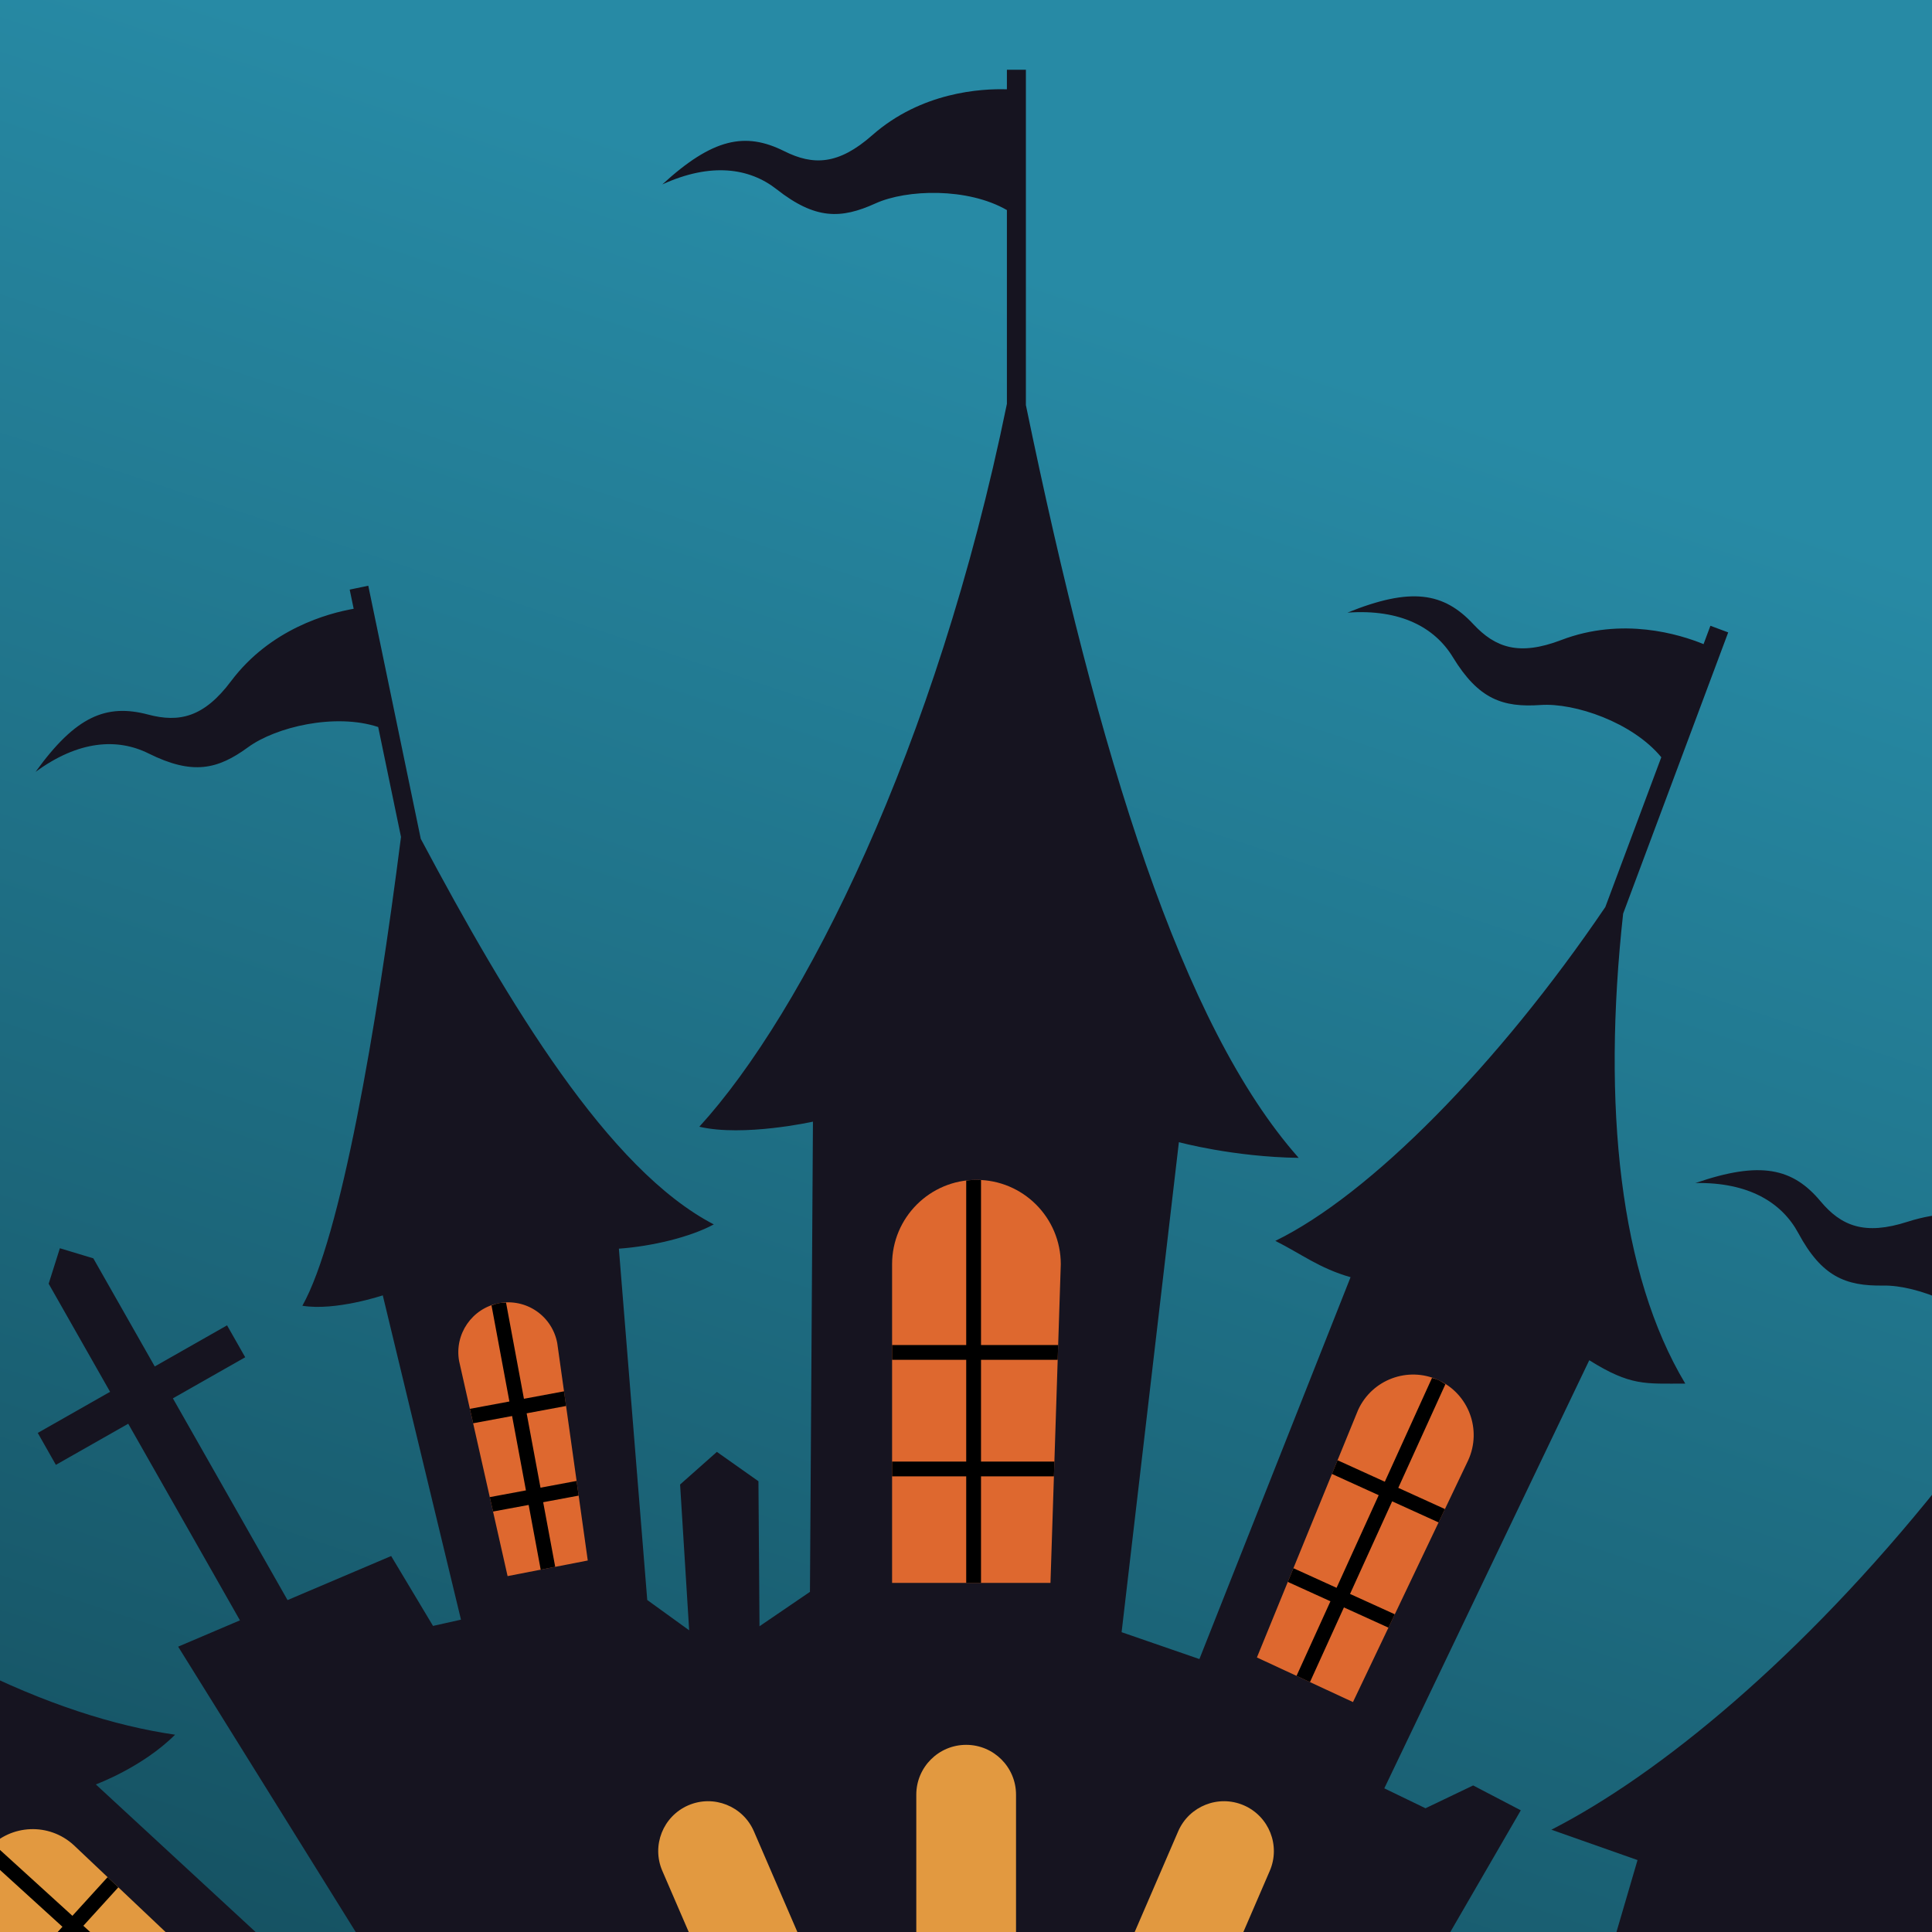
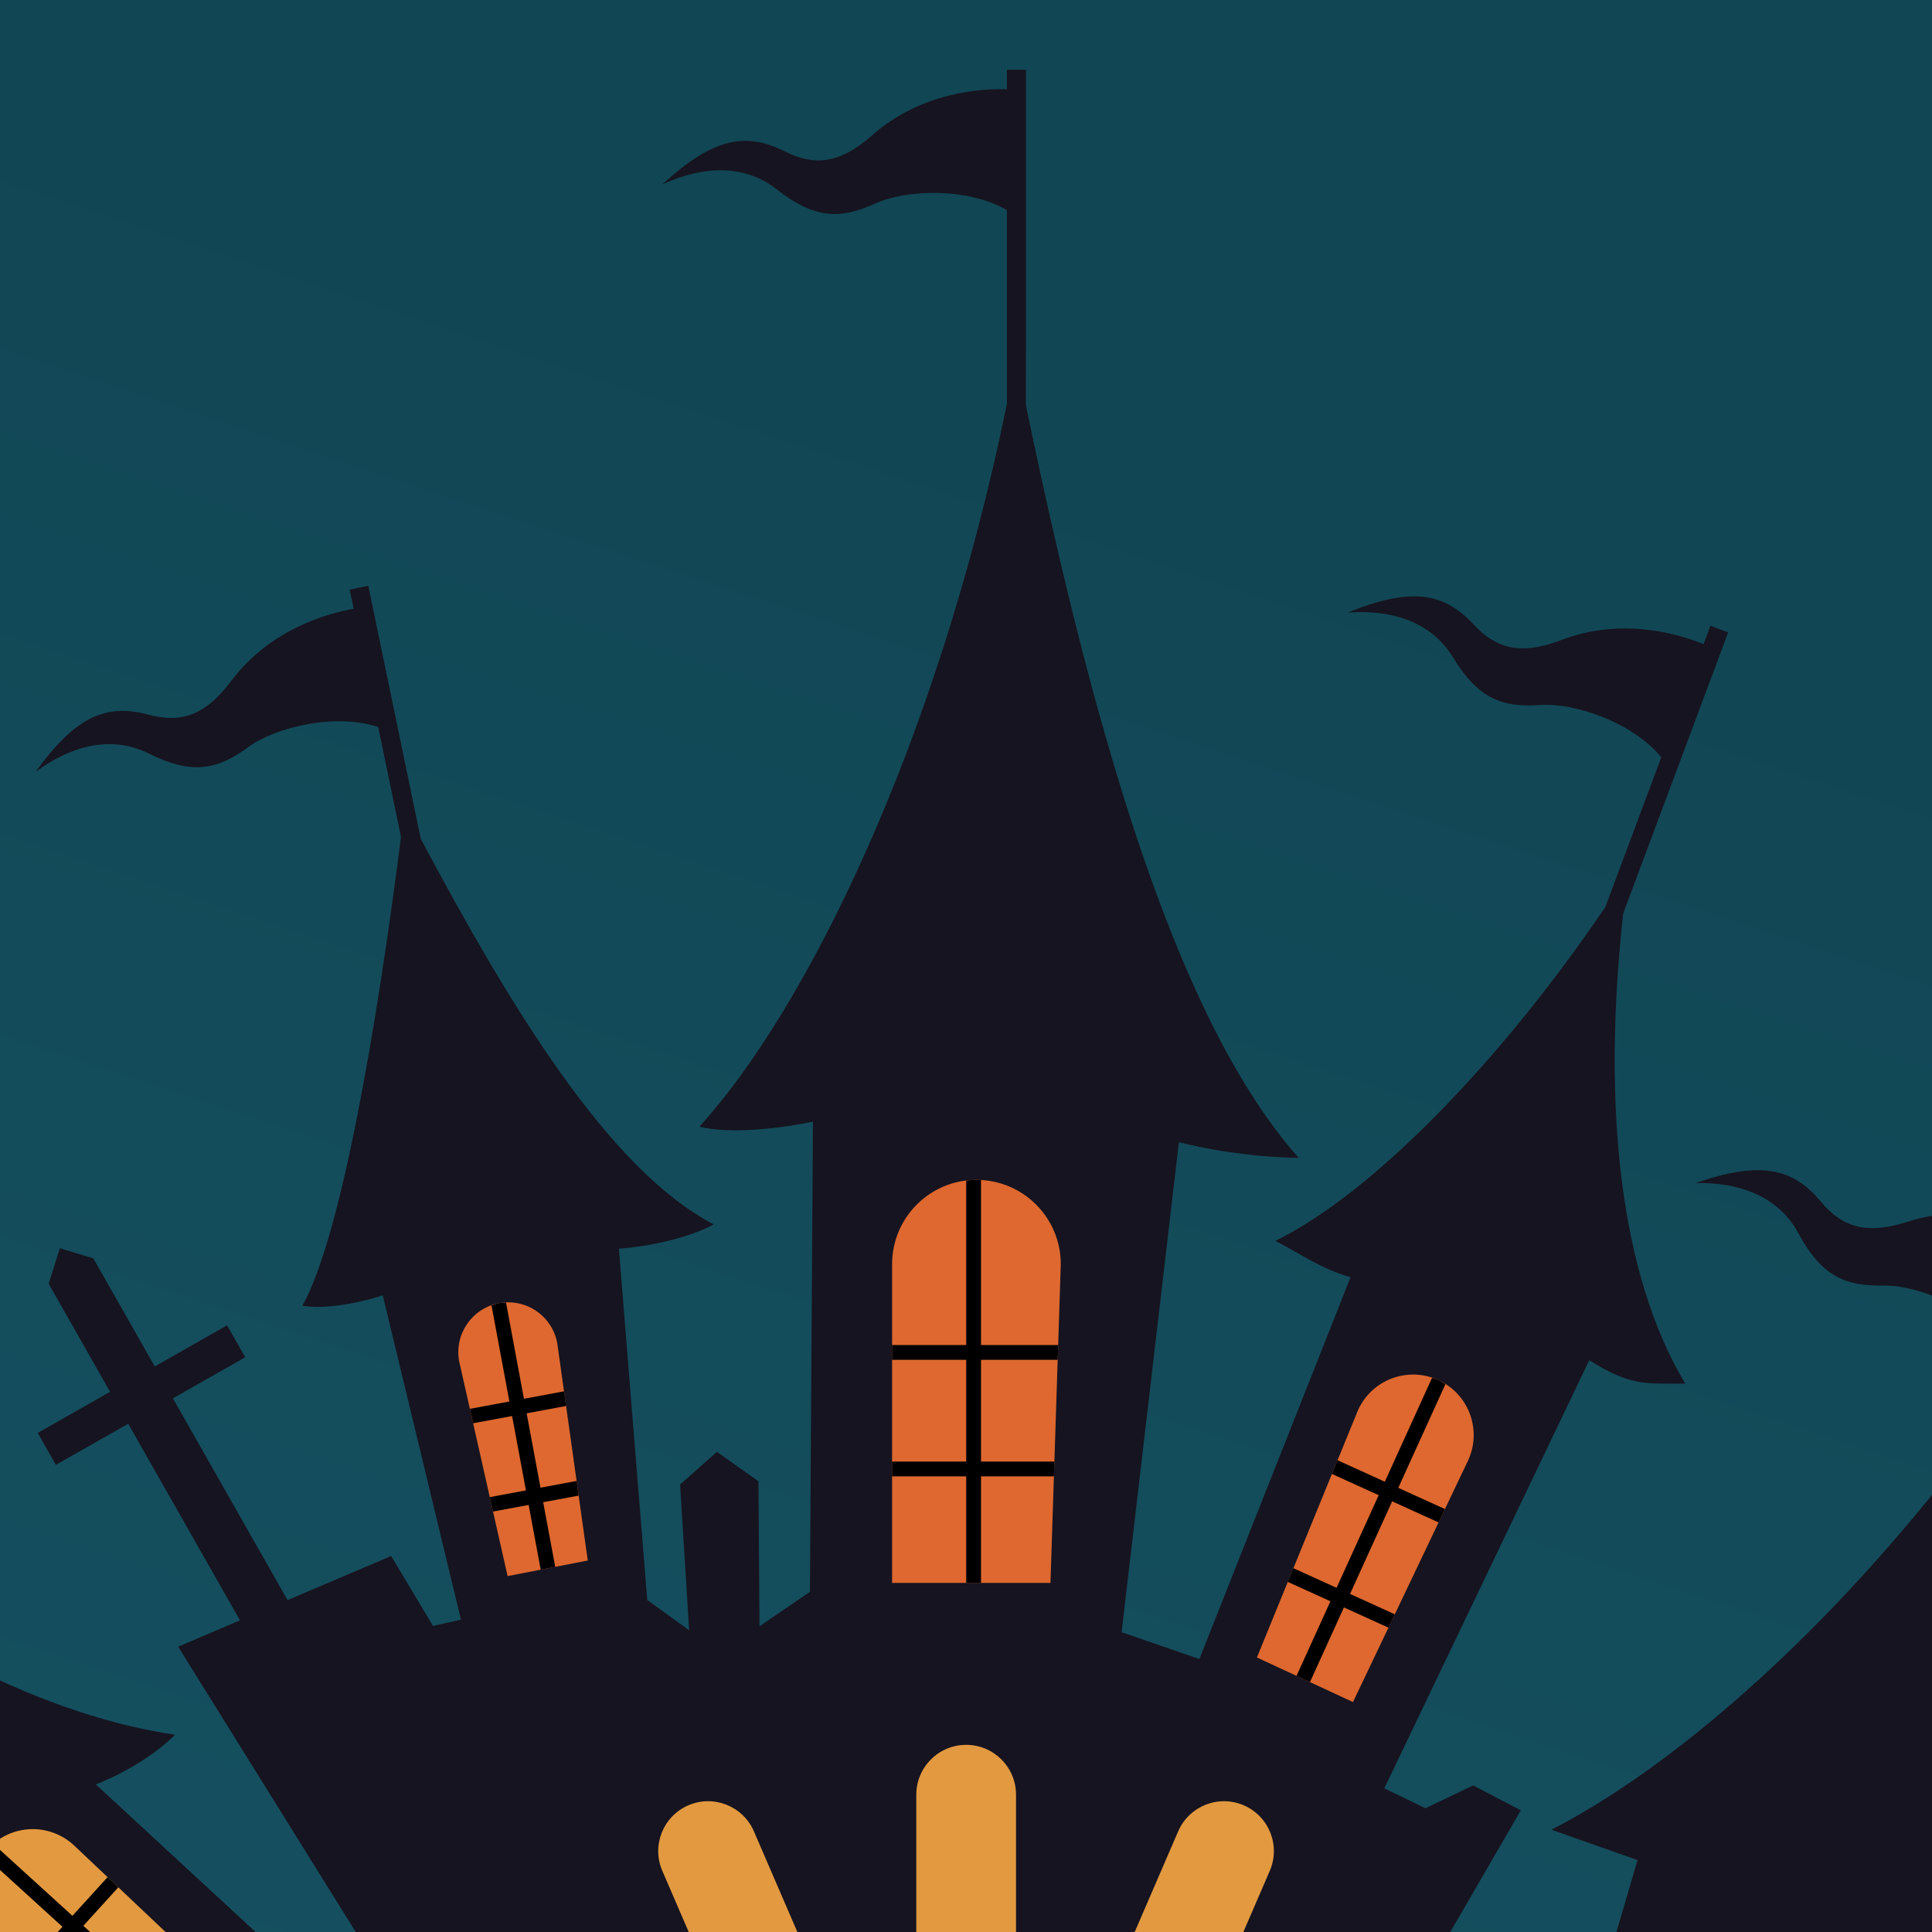
<svg xmlns="http://www.w3.org/2000/svg" xml:space="preserve" stroke-miterlimit="10" style="fill-rule:nonzero;clip-rule:evenodd;stroke-linecap:round;stroke-linejoin:round" viewBox="0 0 512 512">
  <defs>
    <linearGradient id="b" x1="291.687" x2="197.797" y1="244.596" y2="528.795" gradientTransform="translate(-160.496 -321.734)scale(1.68817)" gradientUnits="userSpaceOnUse">
-       <stop offset="0" stop-color="#278aa5" />
+       <stop offset="0" stop-color="#114654" />
      <stop offset="1" stop-color="#155060" />
    </linearGradient>
  </defs>
  <clipPath id="a">
    <path d="M0 0h512v512H0z" />
  </clipPath>
  <g clip-path="url(#a)">
    <path fill="url(#b)" d="M0 0h512v512H0z" />
    <path fill="#161420" d="M-161.605 385.545c8.437-1.39 13.781-5.416 16.403-17.083 3.82-16.938 16.145-26.97 21.786-30.794l-3.045-4.21 4.084-2.948 47.514 65.661c47.26 40.066 89.215 58.936 121.259 63.542-8.646 8.65-21.004 13.175-21.004 13.175l70.758 65.36 11.196-5.234-60.135-96.632 16.378-6.972-29.607-52.103L14.808 388.2l-4.8-8.46 19.164-10.896L12.897 340.2l2.971-9.405 8.865 2.678 16.277 28.651 19.164-10.893 4.81 8.457-19.167 10.889 30.386 53.465 27.457-11.678 11.096 18.52 7.407-1.656-20.722-85.945s-12.542 4.198-21.31 2.755C90.305 327.944 99.8 272.615 106.268 221.8l-6.043-29.132c-11.42-3.767-27.145 0-34.454 5.338-8.108 5.926-14.713 7.48-26.422 1.658-8.226-4.089-18.533-3.469-29.922 4.89 10.625-14.764 18.74-18.128 29.844-15.183 8.27 2.189 14.798.704 21.97-8.872 10.419-13.881 25.77-17.991 32.487-19.167l-1.057-5.081 4.928-1.027 13.908 67.07c23.415 43.964 49.691 87.64 77.656 102.185-6.339 3.43-16.552 5.819-25.154 6.432l7.519 93.106 11.107 8.029-2.403-38.635 9.75-8.648 11.015 7.784.279 38.43 13.369-9.116.794-124.611s-18.421 4.094-30.111 1.342c27.641-30.268 62.819-100.22 81.512-191.571V55.672c-10.41-6.012-26.585-5.511-34.818-1.77-9.147 4.155-15.93 4.332-26.211-3.746-7.217-5.67-17.438-7.16-30.287-1.287 13.401-12.298 22.031-13.944 32.308-8.808 7.649 3.824 14.335 3.694 23.311-4.22 13.018-11.48 28.883-12.388 35.697-12.173V18.48h5.032v88.87c19.264 93.243 41.372 164.63 72.29 199.494-17.395-.245-31.744-4.158-31.744-4.158l-15.181 129.861 20.618 7.121 40.058-101.196c-8.314-2.377-13.062-6.19-19.938-9.627 25.016-12.183 59.003-46.519 87.454-88.474l14.831-39.696c-7.652-9.275-22.969-14.464-32-13.842-10.02.694-16.433-1.516-23.239-12.675-4.773-7.845-13.83-12.814-27.928-11.806 16.861-6.835 25.521-5.358 33.35 3.056 5.831 6.257 12.142 8.478 23.322 4.202 16.207-6.196 31.39-1.499 37.696 1.09l1.817-4.865 4.714 1.758-27.843 74.524c-5.61 51.13-.882 95.643 16.464 124.55-10.692 0-14.442.682-25.443-6.19l-54.315 113.452 10.916 5.279 12.628-6.046 12.628 6.591-45.166 77.981 10.437 4.788 19.579-22.932 17.212 7.425-5.266 29.634 8.482 3.913 25.658-87.625-22.828-8.045c28.391-14.505 66.258-45.439 102.878-91.229l16.312-37.451c-7.147-9.665-22.171-15.663-31.218-15.525-10.039.163-16.333-2.385-22.53-13.893-4.354-8.085-13.126-13.53-27.26-13.278 17.198-5.927 25.768-3.991 33.138 4.829 5.489 6.558 11.676 9.108 23.065 5.433 16.512-5.318 31.421.182 37.582 3.101l2.077-4.762 4.613 2.01-31.981 73.427c-7.317 53.188-4.11 99.785 9.247 132.071l-25.692-10.807-29.607 66.58-40.315 20.101 34.426 12.135 28.583-12.135 27.26 13.171c-42.495 34.851-49.164 73.102-67.311 126.204-92.583-20.547-140.019-31.2-203.9-31.2-54.4 0-142.798 0-208.998 34.911C17.08 686.143-1.055 641.563-46.54 593.895l23.336-10.637 22.242 9.471 79.023-36.979-53.284-3.632-57.45-47.104c-4.12 5.347-10.707 10.707-22.24 16.058 7.928-19.246-4.835-67.934-25.697-124.252l-24.043-33.224c-11.961 1.236-24.768 11.123-29.244 18.978-4.978 8.735-10.366 12.851-23.421 12.335-9.179-.363-18.337 4.422-25.298 16.717 3.642-17.826 9.666-24.216 21.011-26.081" />
    <path fill="#de682f" d="m278.385 419.485 2.734-84.457c0-12.344-10.002-22.35-22.353-22.35s-22.353 10.006-22.353 22.35v84.457z" />
    <path fill="#e29940" d="m172.595 611.304-14.364-29.003c-3.238-6.544-11.17-9.223-17.713-5.982-6.546 3.237-9.217 11.166-5.975 17.712l14.364 29.003z" />
    <path fill="#de682f" d="m348.808 623.936 13.066-29.612c2.949-6.676-.073-14.475-6.758-17.423-6.674-2.948-14.478.077-17.423 6.758l-13.07 29.604zM155.765 413.55l-8.085-57.583a13.204 13.204 0 0 0-15.373-10.621c-7.181 1.308-11.939 8.192-10.633 15.376l12.843 56.963zm202.786 37.514 30.535-64.077c3.683-8.059.156-17.568-7.915-21.258-8.059-3.687-17.568-.145-21.258 7.917l-26.819 65.602zm99.882 120.5 15.814-36.836c3.232-8.251-.822-17.554-9.082-20.791-8.253-3.234-17.551.83-20.788 9.086l-12.02 38.164zm-54.679 135.694 23.261-50.473c4.734-11.412-.673-24.485-12.079-29.215-11.408-4.736-24.488.683-29.215 12.081l-20.734 51.522z" />
    <path fill="#e29940" d="m102.307 708.025-24.868-49.708c-5.093-11.249-.104-24.494 11.14-29.582 11.253-5.1 24.5-.11 29.589 11.142l22.38 50.832zM52.159 519.838l-32.612-30.859c-6.516-5.992-16.652-5.592-22.664.936a16.02 16.02 0 0 0 .93 22.66l31.207 25.038zm260.072-34.522c2.896-6.695 10.678-9.78 17.38-6.891 6.702 2.9 9.787 10.677 6.891 17.375l-18.622 43.119c-7.901-3.801-16.186-6.916-24.756-9.365zM175.524 495.8c-2.899-6.698.184-14.475 6.888-17.375 6.702-2.889 14.478.194 17.379 6.891l17.977 41.634a154 154 0 0 0-25.445 7.749zm67.302 27.927v-48.11c0-7.299 5.918-13.216 13.218-13.215 7.299-.001 13.216 5.916 13.214 13.215v49.123c-6.235-.76-12.573-1.202-19.015-1.202-2.482 0-4.951.079-7.417.189" />
    <path fill="#de682f" d="M206.635 713.196c-4.807-15.592-7.578-33.839-7.578-53.367 0-57.515 23.993-90.293 53.596-90.293 29.611 0 53.608 32.778 53.608 90.293 0 19.717-2.823 38.15-7.722 53.845a392 392 0 0 0-48.037-2.962c-14.831 0-29.462.864-43.867 2.484" />
    <path d="M256.055 360.366h-19.642v-3.921h19.642v-43.589a22 22 0 0 1 2.711-.178c.408 0 .805.033 1.213.06v43.707h20.446l-.126 3.921h-20.32v26.963h19.449l-.13 3.924h-19.319v28.232h-3.924v-28.232h-19.642v-3.924h19.642zm138.056 310.193-17.851-7.398 1.466-3.639 17.892 7.421 16.741-40.244c.864.241 1.728.515 2.577.871.375.152.731.342 1.09.517l-16.789 40.358 18.808 7.796-1.637 3.568-18.676-7.751-11.599 27.891-3.623-1.507zM87.5 629.288c.36-.186.71-.39 1.08-.553a22 22 0 0 1 2.547-.96l17.933 39.736 17.739-8.037 1.58 3.59-17.71 8.022 12.425 27.531-3.572 1.609-12.428-27.531-18.307 8.297-1.758-3.508 18.455-8.359zM341.283 419.22l1.484-3.63 11.438 5.199 11.164-24.548-12.391-5.631 1.483-3.633 12.528 5.696 12.51-27.515c.559.181 1.127.319 1.672.571.675.307 1.269.712 1.877 1.097l-12.488 27.468 12.362 5.622-1.684 3.542-12.302-5.592-11.163 24.544 11.864 5.393-1.688 3.542-11.797-5.363-8.998 19.791-3.56-1.648 8.986-19.768zm110.308 124.212-12.165-4.688 1.179-3.742L453 539.771l10.162-26.395c.668.17 1.342.305 2.003.561.594.233 1.109.566 1.658.857l-10.162 26.379 12.717 4.9-1.551 3.605-12.575-4.84-8.497 22.078-3.647-1.449zM-4.371 491.58c.401-.564.772-1.146 1.254-1.665.426-.472.917-.831 1.39-1.236l20.915 19.031 9.327-10.245 2.848 2.689-9.275 10.2 19.416 17.669-3.164 2.429-18.893-17.197-8.772 9.642-3.07-2.463 8.942-9.82zm140.082-116.32-10.322 1.921-.864-3.824 10.471-1.947-4.741-25.475c.664-.238 1.332-.461 2.052-.589.603-.116 1.204-.123 1.798-.149l4.743 25.494 10.623-1.977.549 3.884-10.452 1.947 3.668 19.705 9.565-1.784.545 3.886-9.398 1.751 3.19 17.123-3.847.75-3.192-17.153-9.436 1.749-.864-3.819 9.58-1.784z" />
    <path fill="#de682f" d="M272.629 711.368c-1.731-.1-3.464-.167-5.203-.237.685.026 1.383.018 2.073.047 1.05.056 2.091.126 3.13.19m-37.581-.309c-1.443.063-2.889.112-4.328.19 1.078-.055 2.161-.115 3.237-.164.363-.01.731-.007 1.091-.026m19.787-.277c-1.448-.016-2.885-.07-4.333-.07 1.154 0 2.3.04 3.453.044zm-4.333-.07c-1.034 0-2.061.04-3.097.044l.512-.011c.861-.008 1.718-.033 2.585-.033" />
    <path d="M230.72 711.249c-.939.045-1.87.082-2.808.136v-.002c.935-.056 1.869-.089 2.808-.134m44.821.292c-.968-.065-1.94-.114-2.912-.173.972.059 1.944.096 2.912.159z" />
    <path d="M213.555 664.826c2.341.359 4.73.608 7.17.608 2.455 0 4.839-.238 7.187-.601v13.693h-14.357zm0 17.264h14.357v6.316h-14.357zm20.402-18.563c5.078-1.509 9.773-3.894 13.96-6.916v21.915h-13.96zm0 18.563h13.96v6.316h-13.96zm19.998-25.65a46.5 46.5 0 0 0 15.544 7.41v14.676h-15.544zm0 25.65h15.544v6.316h-15.544zm21.586-17.068c1.924.245 3.871.408 5.859.408a47 47 0 0 0 8.668-.834v13.93h-14.527zm0 17.068h14.527v6.316h-14.527zm-68.024-3.564h-7.566c.108 1.198.219 2.384.349 3.564h7.217v6.316h-6.405c.178 1.202.383 2.385.583 3.565h5.822v21.128c2.003-.222 4.017-.433 6.038-.622v-20.506h14.357v19.412c.935-.056 1.869-.089 2.808-.134 1.078-.055 2.161-.115 3.237-.164v-19.114h13.96v18.774c.861-.008 1.718-.033 2.585-.033 1.154 0 2.3.04 3.453.044v-18.785h15.544v19.207c1.05.056 2.091.126 3.13.19.972.059 1.944.096 2.912.159v-19.556h14.527v20.735c2.021.211 4.031.453 6.042.694v-21.429h7.514c.196-1.18.411-2.363.59-3.565h-8.104v-6.316h8.908c.134-1.173.237-2.374.346-3.564h-9.254v-15.507a46.4 46.4 0 0 0 10.125-4.81q-.015-2.52-.097-4.963a42.8 42.8 0 0 1-10.028 5.374v-18.962h5.226l-7.948-27.557-7.829 27.557h4.509v20.746c-2.85.604-5.755.909-8.668.91-1.995 0-3.938-.183-5.859-.449v-21.207h5.221l-7.943-27.557-7.833 27.557h4.513v19.957c-5.801-1.691-11.059-4.614-15.544-8.427v-11.53h5.223l-7.941-27.557-7.833 27.557h4.513v11.753a42.5 42.5 0 0 1-13.96 7.759v-19.512h5.226l-7.944-27.557-7.833 27.557h4.506v21.01c-2.333.4-4.728.646-7.187.646-2.449 0-4.837-.26-7.17-.668v-20.988h5.219l-7.945-27.557L203 639.658h4.517v19.512a42 42 0 0 1-8.404-3.838 182 182 0 0 0-.056 4.497v.198c2.683 1.416 5.501 2.607 8.46 3.479z" />
  </g>
</svg>
